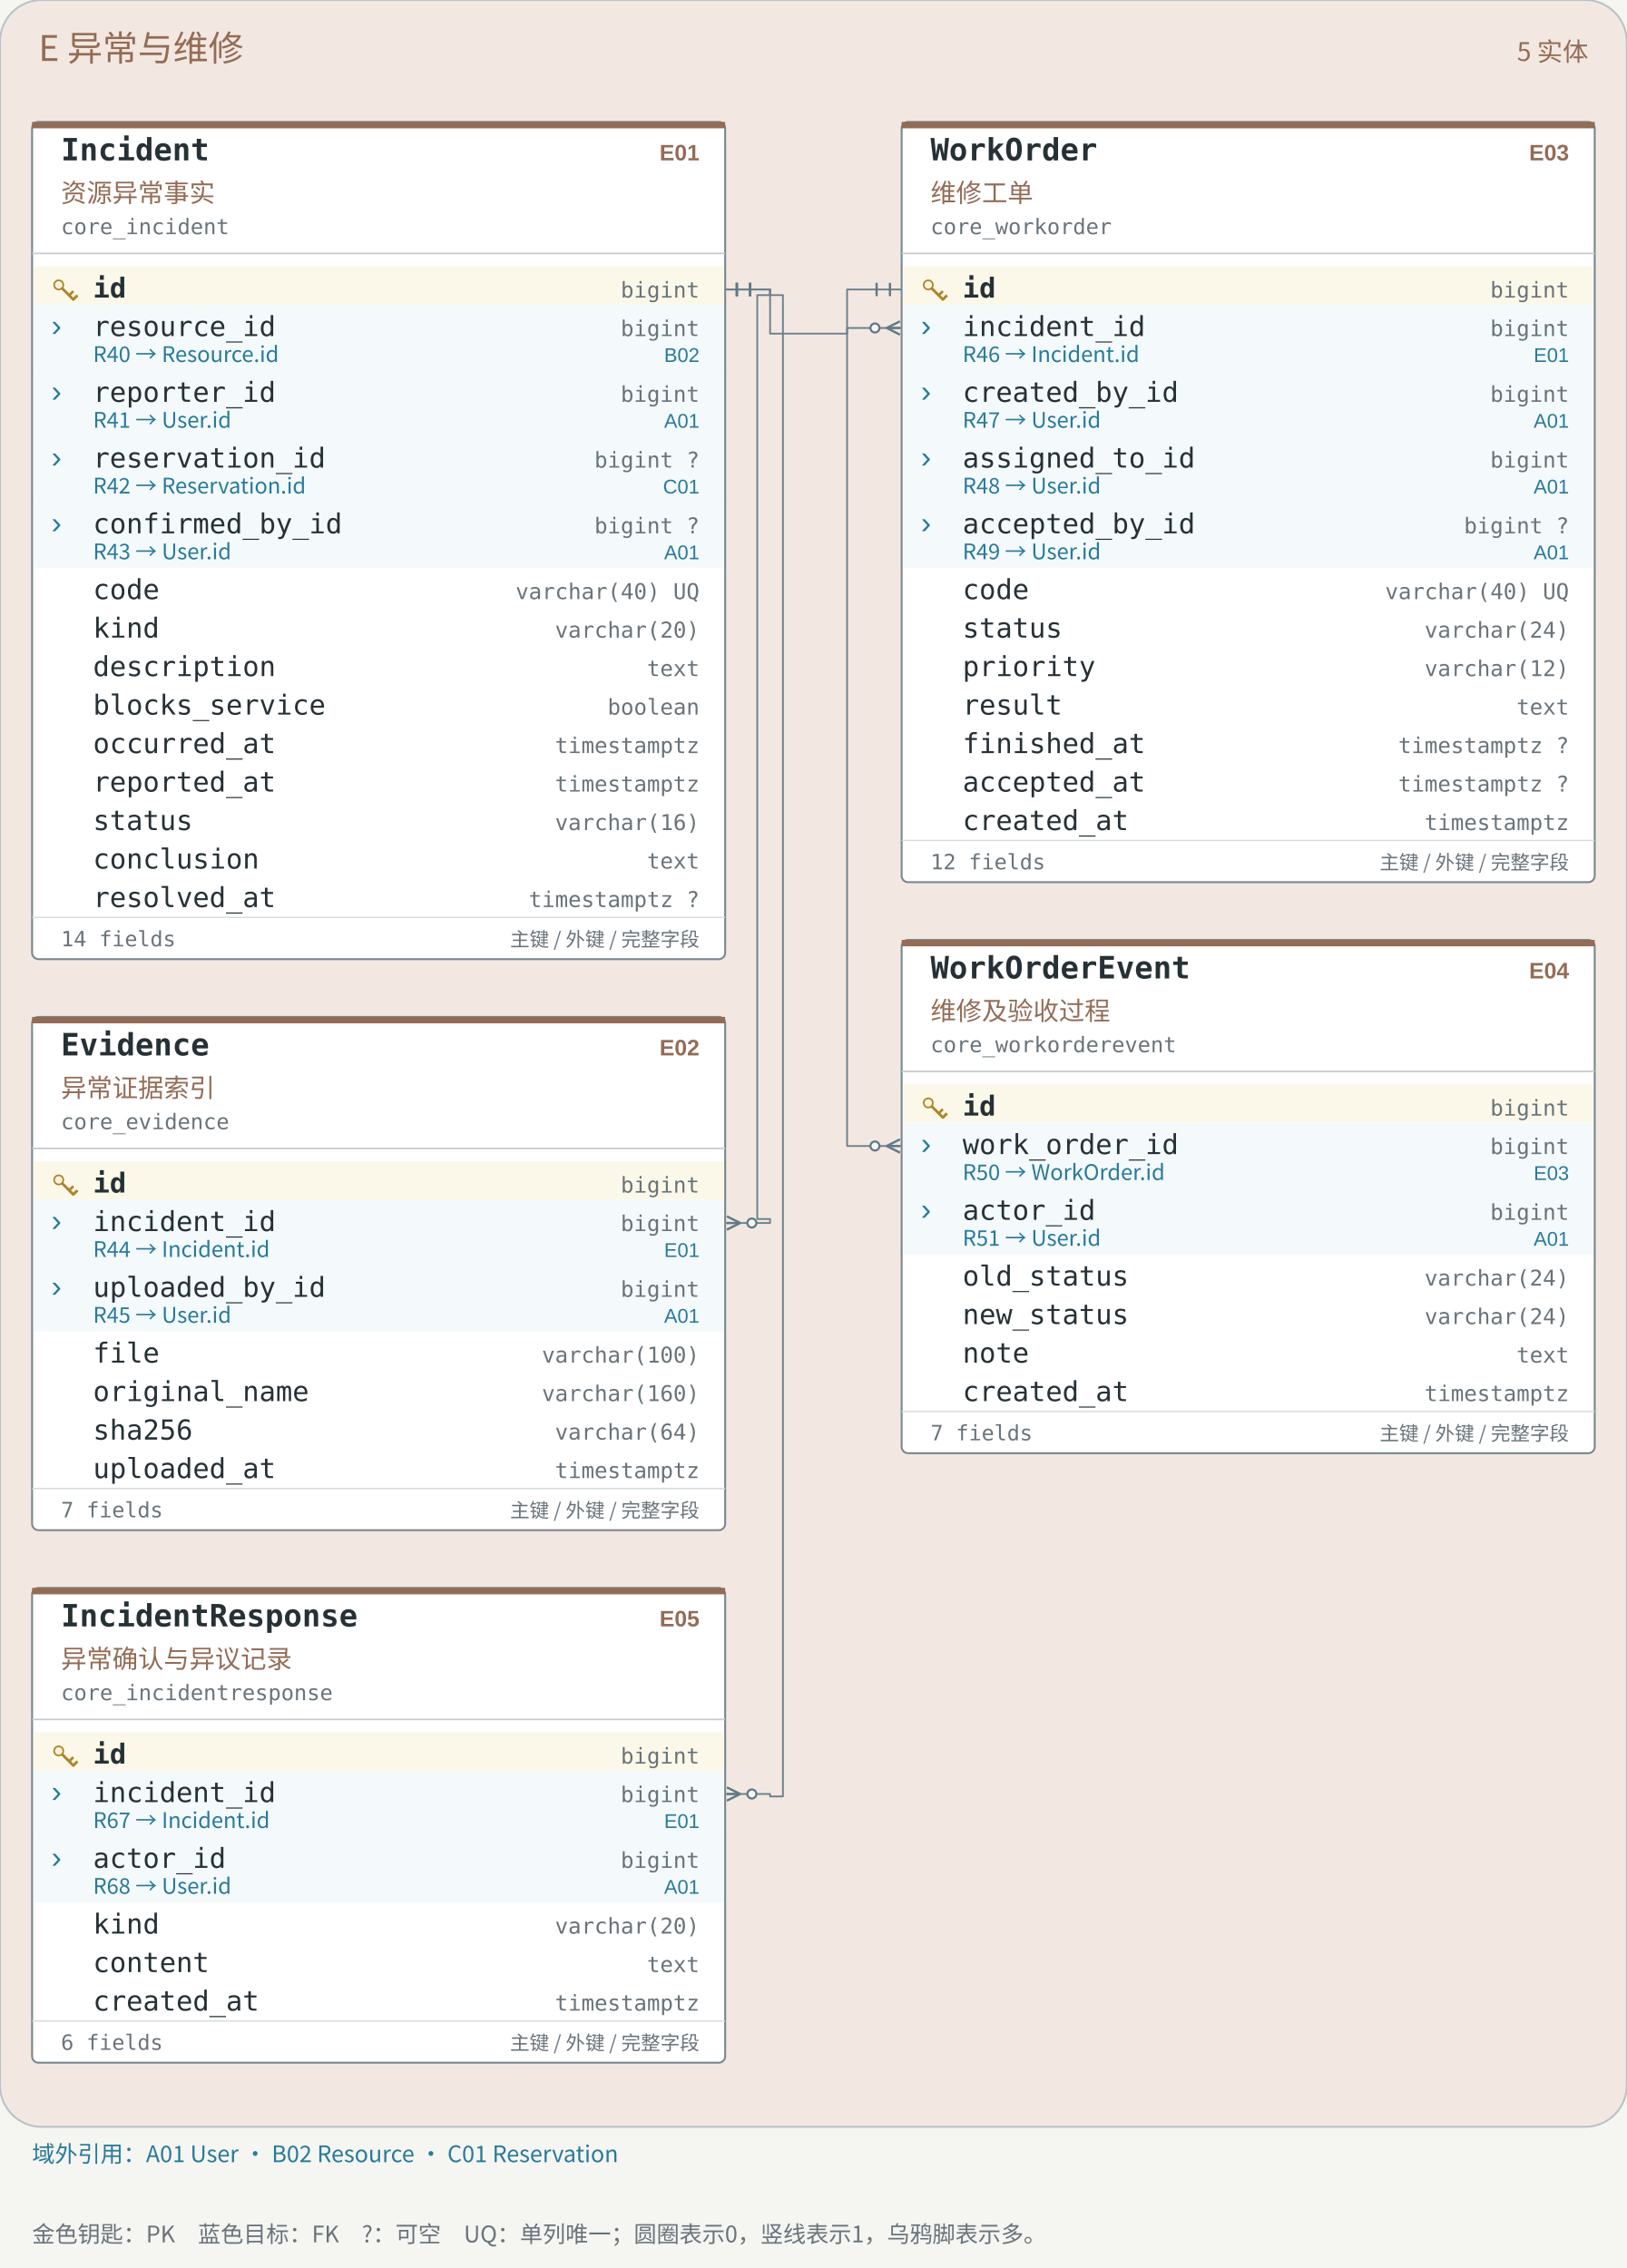
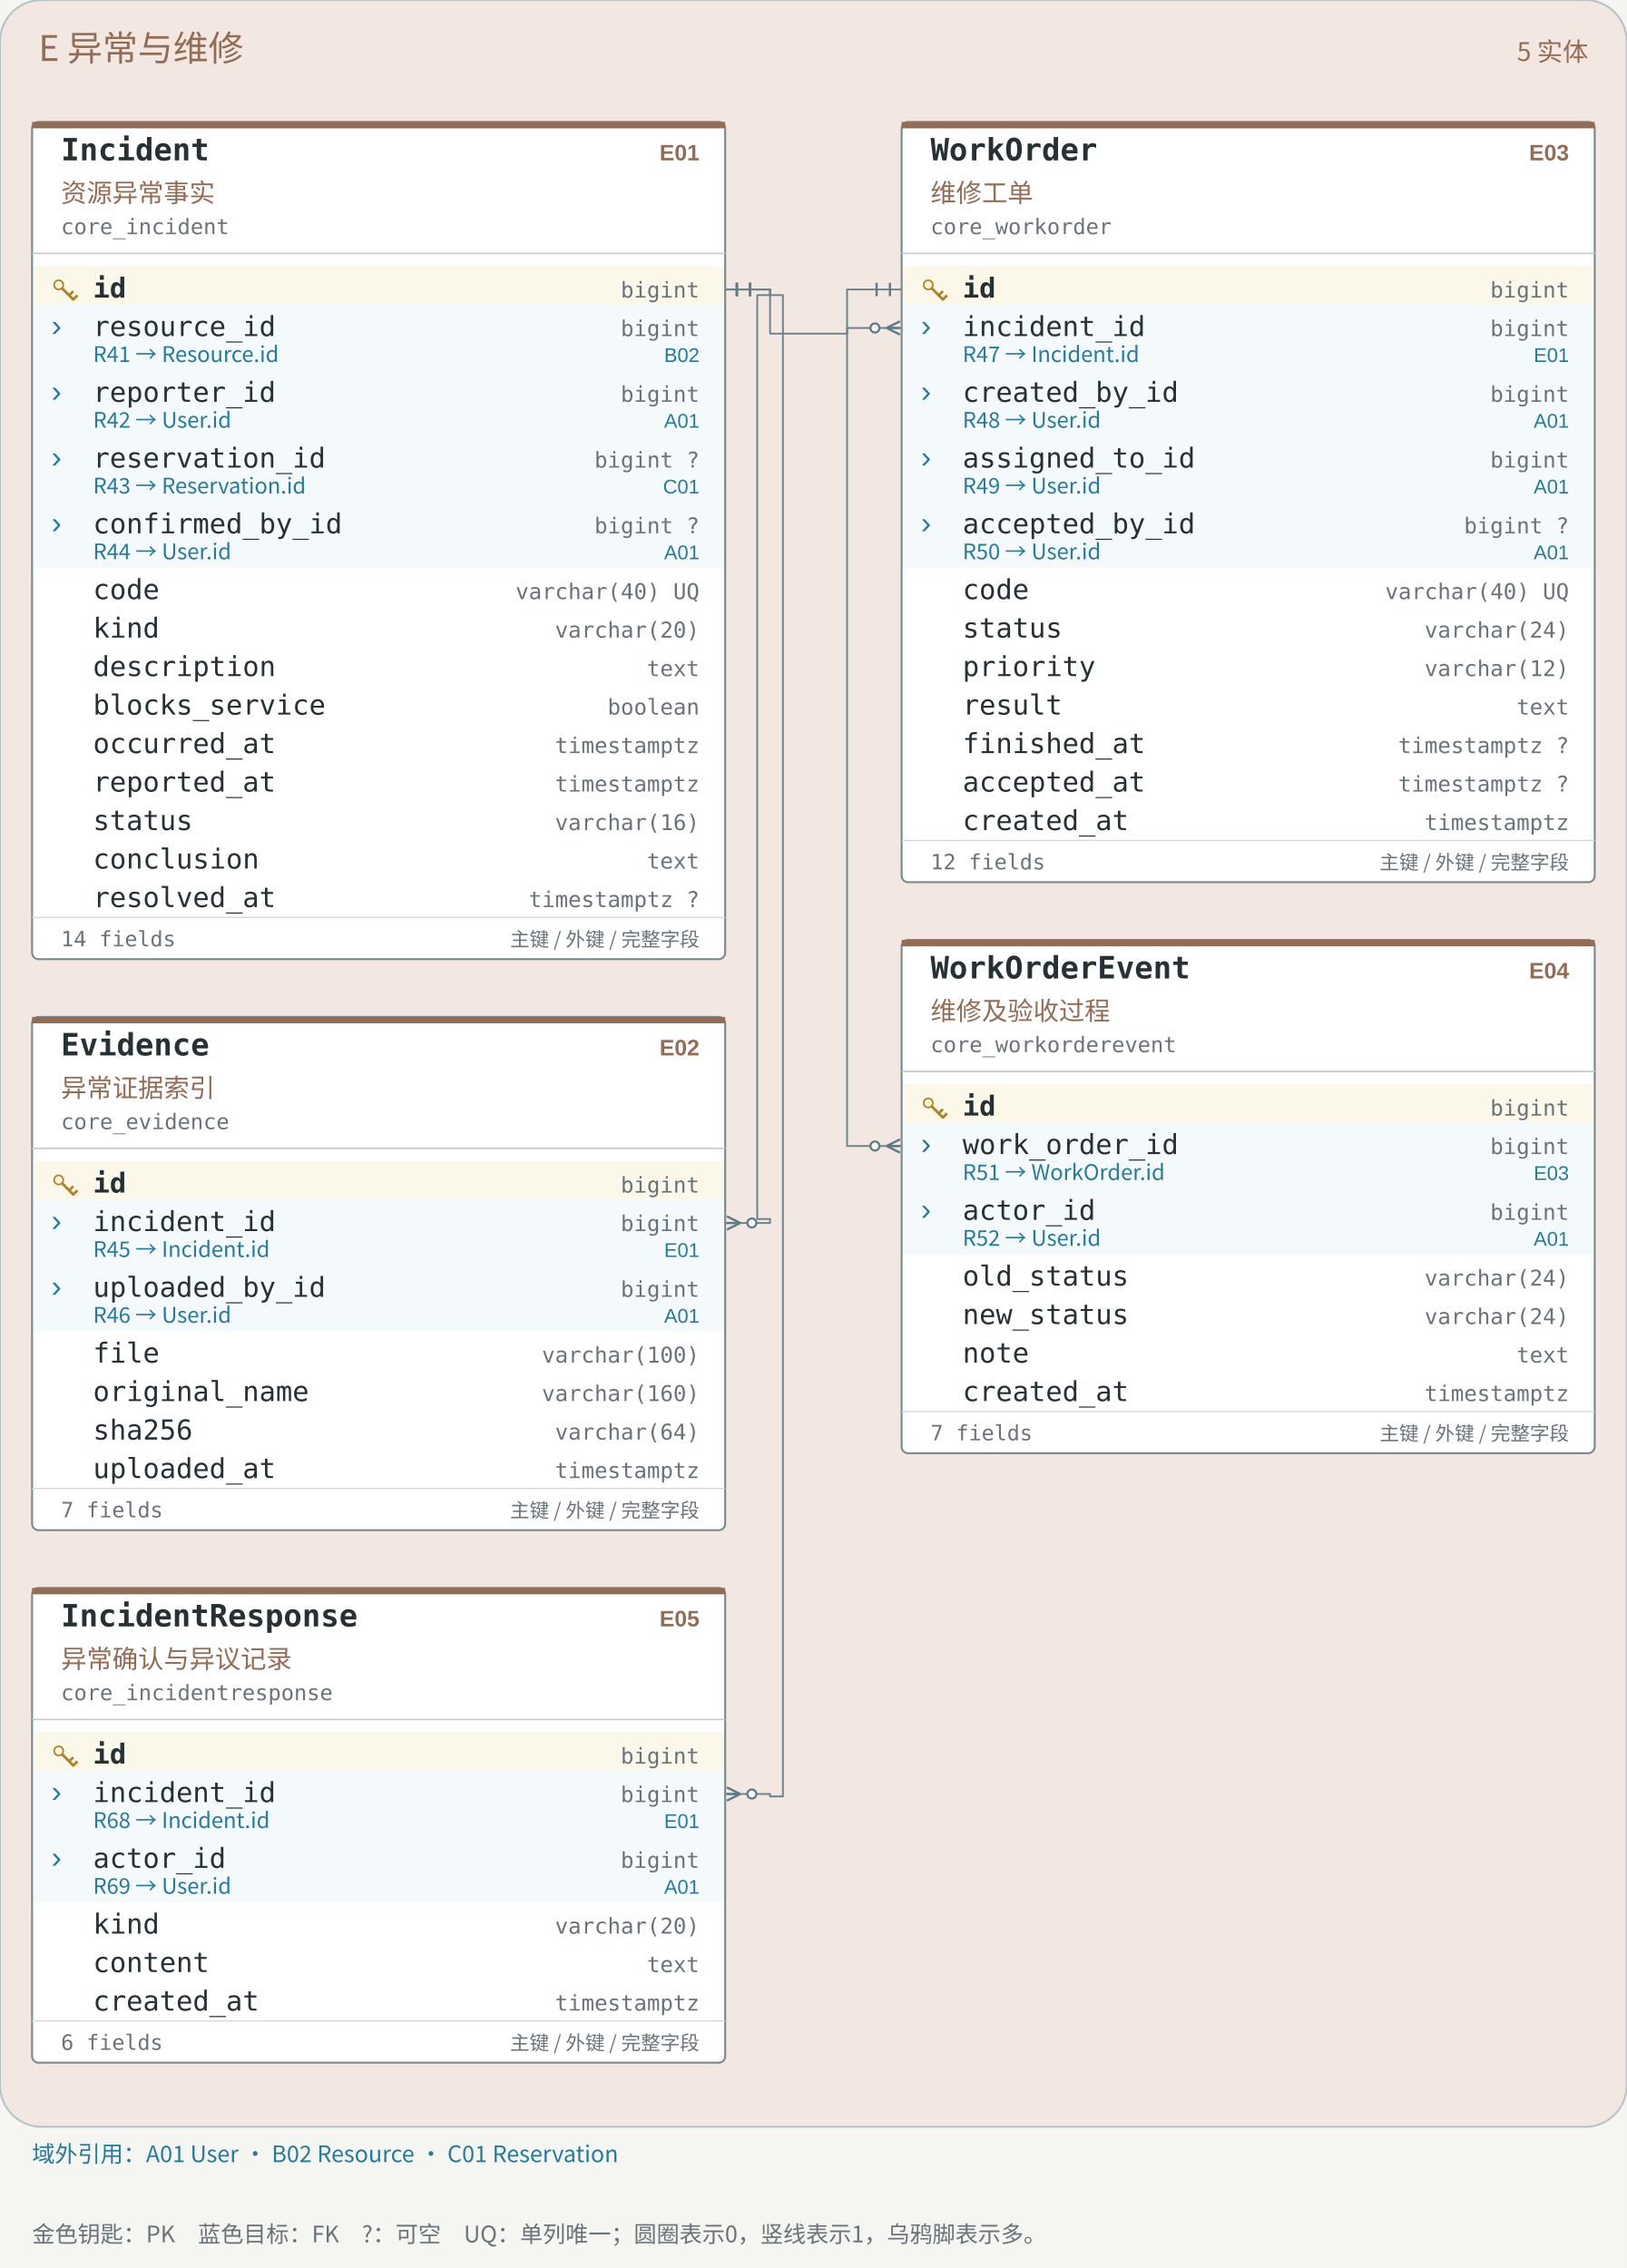
<svg xmlns="http://www.w3.org/2000/svg" width="507" height="707.0" viewBox="0 0 507 707.0" role="img">
  <rect x="0" y="0" width="507" height="707.0" rx="0" fill="#f5f5f2" stroke="none" stroke-width="0.7" />
  <g id="domain-E" class="domain">
    <rect x="0" y="0" width="507" height="663.0" rx="13" fill="#f3e8e1" stroke="#b8c3c6" stroke-width="0.6" />
    <text x="12" y="19" font-size="11" fill="#936c56" font-family="Microsoft YaHei,Noto Sans CJK SC,sans-serif" text-anchor="start">E  异常与维修</text>
    <text x="495" y="19" font-size="8" fill="#936c56" font-family="Microsoft YaHei,Noto Sans CJK SC,sans-serif" text-anchor="end">5 实体</text>
  </g>
  <g id="shared-references" class="shared-layer" style="display:none" />
  <g id="business-references" class="business-layer">
-     <g id="edge-R50" class="relation business-reference" data-relationship="R50">
+     <g id="edge-R51" class="relation business-reference" data-relationship="R51">
      <polyline points="281.0,357.24 264,357.24 264,90.24 281.0,90.24" fill="none" stroke="#6b818c" stroke-width="0.55" stroke-linejoin="round" />
      <polyline points="280.48,359.32 276.32,357.24" fill="none" stroke="#607987" stroke-width="0.7" stroke-linejoin="round" />
      <polyline points="280.48,357.24 276.32,357.24" fill="none" stroke="#607987" stroke-width="0.7" stroke-linejoin="round" />
      <polyline points="280.48,355.16 276.32,357.24" fill="none" stroke="#607987" stroke-width="0.7" stroke-linejoin="round" />
      <circle cx="272.68" cy="357.24" r="1.404" fill="#f5f5f2" stroke="#607987" stroke-width="0.65" />
      <polyline points="277.36,92.32 277.36,88.16" fill="none" stroke="#607987" stroke-width="0.7" stroke-linejoin="round" />
      <polyline points="273.2,92.32 273.2,88.16" fill="none" stroke="#607987" stroke-width="0.7" stroke-linejoin="round" />
    </g>
-     <g id="edge-R46" class="relation business-reference" data-relationship="R46">
+     <g id="edge-R47" class="relation business-reference" data-relationship="R47">
      <polyline points="281.0,102.24 264,102.24 264,104 240,104 240,90.24 226.0,90.24" fill="none" stroke="#6b818c" stroke-width="0.55" stroke-linejoin="round" />
      <polyline points="280.48,104.32 276.32,102.24" fill="none" stroke="#607987" stroke-width="0.7" stroke-linejoin="round" />
      <polyline points="280.48,102.24 276.32,102.24" fill="none" stroke="#607987" stroke-width="0.7" stroke-linejoin="round" />
      <polyline points="280.48,100.16 276.32,102.24" fill="none" stroke="#607987" stroke-width="0.7" stroke-linejoin="round" />
      <circle cx="272.68" cy="102.24" r="1.404" fill="#f5f5f2" stroke="#607987" stroke-width="0.65" />
      <polyline points="229.64,88.16 229.64,92.32" fill="none" stroke="#607987" stroke-width="0.7" stroke-linejoin="round" />
      <polyline points="233.8,88.16 233.8,92.32" fill="none" stroke="#607987" stroke-width="0.7" stroke-linejoin="round" />
    </g>
-     <g id="edge-R44" class="relation business-reference" data-relationship="R44">
+     <g id="edge-R45" class="relation business-reference" data-relationship="R45">
      <polyline points="226.0,381.24 240,381.24 240,380 236,380 236,92 240,92 240,90.24 226.0,90.24" fill="none" stroke="#6b818c" stroke-width="0.55" stroke-linejoin="round" />
      <polyline points="226.52,379.16 230.68,381.24" fill="none" stroke="#607987" stroke-width="0.7" stroke-linejoin="round" />
      <polyline points="226.52,381.24 230.68,381.24" fill="none" stroke="#607987" stroke-width="0.7" stroke-linejoin="round" />
      <polyline points="226.52,383.32 230.68,381.24" fill="none" stroke="#607987" stroke-width="0.7" stroke-linejoin="round" />
      <circle cx="234.32" cy="381.24" r="1.404" fill="#f5f5f2" stroke="#607987" stroke-width="0.65" />
      <polyline points="229.64,88.16 229.64,92.32" fill="none" stroke="#607987" stroke-width="0.7" stroke-linejoin="round" />
      <polyline points="233.8,88.16 233.8,92.32" fill="none" stroke="#607987" stroke-width="0.7" stroke-linejoin="round" />
    </g>
-     <g id="edge-R67" class="relation business-reference" data-relationship="R67">
+     <g id="edge-R68" class="relation business-reference" data-relationship="R68">
      <polyline points="226.0,559.24 240,559.24 240,560 244,560 244,92 240,92 240,90.24 226.0,90.24" fill="none" stroke="#6b818c" stroke-width="0.55" stroke-linejoin="round" />
      <polyline points="226.52,557.16 230.68,559.24" fill="none" stroke="#607987" stroke-width="0.7" stroke-linejoin="round" />
      <polyline points="226.52,559.24 230.68,559.24" fill="none" stroke="#607987" stroke-width="0.7" stroke-linejoin="round" />
      <polyline points="226.52,561.32 230.68,559.24" fill="none" stroke="#607987" stroke-width="0.7" stroke-linejoin="round" />
      <circle cx="234.32" cy="559.24" r="1.404" fill="#f5f5f2" stroke="#607987" stroke-width="0.65" />
      <polyline points="229.64,88.16 229.64,92.32" fill="none" stroke="#607987" stroke-width="0.7" stroke-linejoin="round" />
      <polyline points="233.8,88.16 233.8,92.32" fill="none" stroke="#607987" stroke-width="0.7" stroke-linejoin="round" />
    </g>
  </g>
  <g id="entity-core_incident" class="entity" data-model="Incident" data-table="core_incident" data-domain="E" data-code="E01">
    <rect x="10.0" y="38" width="216.0" height="261.0" rx="2" fill="#ffffff" stroke="#78888e" stroke-width="0.6" />
    <rect x="10.0" y="38" width="216.0" height="2" rx="0" fill="#936c56" stroke="none" stroke-width="0.7" />
    <text x="19.0" y="50" font-size="9.6" fill="#263136" font-family="Consolas,monospace" text-anchor="start" font-weight="700">Incident</text>
    <text x="218.0" y="50" font-size="7.0" fill="#936c56" font-family="Arial,Microsoft YaHei,sans-serif" text-anchor="end" font-weight="700">E01</text>
    <text x="19.0" y="63" font-size="8" fill="#936c56" font-family="Microsoft YaHei,Noto Sans CJK SC,sans-serif" text-anchor="start">资源异常事实</text>
    <text x="19.0" y="73" font-size="6.7" fill="#69737a" font-family="Consolas,monospace" text-anchor="start">core_incident</text>
    <polyline points="10.0,79 226.0,79" fill="none" stroke="#c4cccf" stroke-width="0.5" stroke-linejoin="round" />
    <g id="field-core_incident-id" class="field" data-column="id" data-pk="true" data-fk="false">
      <rect x="10.5" y="83" width="215.0" height="12" rx="0" fill="#fcf8e9" stroke="none" stroke-width="0.7" />
      <circle cx="18.3" cy="88.81" r="1.43" fill="#fcf4d9" stroke="#ad842b" stroke-width="0.52" />
      <polyline points="19.275,89.785 22.85,93.36 24.15,92.06" fill="none" stroke="#ad842b" stroke-width="0.845" stroke-linejoin="round" />
      <polyline points="21.55,92.06 22.85,90.76" fill="none" stroke="#ad842b" stroke-width="0.78" stroke-linejoin="round" />
      <text x="29.0" y="92.76" font-size="8.6" fill="#263136" font-family="Consolas,monospace" text-anchor="start" font-weight="700">id</text>
      <text x="218.0" y="92.76" font-size="6.8" fill="#69737a" font-family="Consolas,monospace" text-anchor="end">bigint</text>
    </g>
    <g id="field-core_incident-resource_id" class="field" data-column="resource_id" data-pk="false" data-fk="true">
      <rect x="10.5" y="95" width="215.0" height="20.5" rx="0" fill="#f4f9fb" stroke="none" stroke-width="0.7" />
      <text x="16.0" y="104.76" font-size="9.6" fill="#287a9a" font-family="Arial,Microsoft YaHei,sans-serif" text-anchor="start">›</text>
      <text x="29.0" y="104.76" font-size="8.6" fill="#263136" font-family="Consolas,monospace" text-anchor="start">resource_id</text>
      <text x="218.0" y="104.76" font-size="6.8" fill="#69737a" font-family="Consolas,monospace" text-anchor="end">bigint</text>
-       <text x="29.0" y="112.835" font-size="6.7" fill="#287a9a" font-family="Microsoft YaHei,Noto Sans CJK SC,sans-serif" text-anchor="start">R40 → Resource.id</text>
+       <text x="29.0" y="112.835" font-size="6.7" fill="#287a9a" font-family="Microsoft YaHei,Noto Sans CJK SC,sans-serif" text-anchor="start">R41 → Resource.id</text>
      <text x="218.0" y="112.835" font-size="6.2" fill="#287a9a" font-family="Arial,Microsoft YaHei,sans-serif" text-anchor="end">B02</text>
    </g>
    <g id="field-core_incident-reporter_id" class="field" data-column="reporter_id" data-pk="false" data-fk="true">
      <rect x="10.5" y="115.5" width="215.0" height="20.5" rx="0" fill="#f4f9fb" stroke="none" stroke-width="0.7" />
      <text x="16.0" y="125.26" font-size="9.6" fill="#287a9a" font-family="Arial,Microsoft YaHei,sans-serif" text-anchor="start">›</text>
      <text x="29.0" y="125.26" font-size="8.6" fill="#263136" font-family="Consolas,monospace" text-anchor="start">reporter_id</text>
      <text x="218.0" y="125.26" font-size="6.8" fill="#69737a" font-family="Consolas,monospace" text-anchor="end">bigint</text>
-       <text x="29.0" y="133.335" font-size="6.7" fill="#287a9a" font-family="Microsoft YaHei,Noto Sans CJK SC,sans-serif" text-anchor="start">R41 → User.id</text>
+       <text x="29.0" y="133.335" font-size="6.7" fill="#287a9a" font-family="Microsoft YaHei,Noto Sans CJK SC,sans-serif" text-anchor="start">R42 → User.id</text>
      <text x="218.0" y="133.335" font-size="6.2" fill="#287a9a" font-family="Arial,Microsoft YaHei,sans-serif" text-anchor="end">A01</text>
    </g>
    <g id="field-core_incident-reservation_id" class="field" data-column="reservation_id" data-pk="false" data-fk="true">
      <rect x="10.5" y="136.0" width="215.0" height="20.5" rx="0" fill="#f4f9fb" stroke="none" stroke-width="0.7" />
      <text x="16.0" y="145.76" font-size="9.6" fill="#287a9a" font-family="Arial,Microsoft YaHei,sans-serif" text-anchor="start">›</text>
      <text x="29.0" y="145.76" font-size="8.6" fill="#263136" font-family="Consolas,monospace" text-anchor="start">reservation_id</text>
      <text x="218.0" y="145.76" font-size="6.8" fill="#69737a" font-family="Consolas,monospace" text-anchor="end">bigint ?</text>
-       <text x="29.0" y="153.835" font-size="6.7" fill="#287a9a" font-family="Microsoft YaHei,Noto Sans CJK SC,sans-serif" text-anchor="start">R42 → Reservation.id</text>
+       <text x="29.0" y="153.835" font-size="6.7" fill="#287a9a" font-family="Microsoft YaHei,Noto Sans CJK SC,sans-serif" text-anchor="start">R43 → Reservation.id</text>
      <text x="218.0" y="153.835" font-size="6.2" fill="#287a9a" font-family="Arial,Microsoft YaHei,sans-serif" text-anchor="end">C01</text>
    </g>
    <g id="field-core_incident-confirmed_by_id" class="field" data-column="confirmed_by_id" data-pk="false" data-fk="true">
      <rect x="10.5" y="156.5" width="215.0" height="20.5" rx="0" fill="#f4f9fb" stroke="none" stroke-width="0.7" />
      <text x="16.0" y="166.26" font-size="9.6" fill="#287a9a" font-family="Arial,Microsoft YaHei,sans-serif" text-anchor="start">›</text>
      <text x="29.0" y="166.26" font-size="8.6" fill="#263136" font-family="Consolas,monospace" text-anchor="start">confirmed_by_id</text>
      <text x="218.0" y="166.26" font-size="6.8" fill="#69737a" font-family="Consolas,monospace" text-anchor="end">bigint ?</text>
-       <text x="29.0" y="174.335" font-size="6.7" fill="#287a9a" font-family="Microsoft YaHei,Noto Sans CJK SC,sans-serif" text-anchor="start">R43 → User.id</text>
+       <text x="29.0" y="174.335" font-size="6.7" fill="#287a9a" font-family="Microsoft YaHei,Noto Sans CJK SC,sans-serif" text-anchor="start">R44 → User.id</text>
      <text x="218.0" y="174.335" font-size="6.2" fill="#287a9a" font-family="Arial,Microsoft YaHei,sans-serif" text-anchor="end">A01</text>
    </g>
    <g id="field-core_incident-code" class="field" data-column="code" data-pk="false" data-fk="false">
      <text x="29.0" y="186.76" font-size="8.6" fill="#263136" font-family="Consolas,monospace" text-anchor="start">code</text>
      <text x="218.0" y="186.76" font-size="6.8" fill="#69737a" font-family="Consolas,monospace" text-anchor="end">varchar(40) UQ</text>
    </g>
    <g id="field-core_incident-kind" class="field" data-column="kind" data-pk="false" data-fk="false">
      <text x="29.0" y="198.76" font-size="8.6" fill="#263136" font-family="Consolas,monospace" text-anchor="start">kind</text>
      <text x="218.0" y="198.76" font-size="6.8" fill="#69737a" font-family="Consolas,monospace" text-anchor="end">varchar(20)</text>
    </g>
    <g id="field-core_incident-description" class="field" data-column="description" data-pk="false" data-fk="false">
      <text x="29.0" y="210.76" font-size="8.6" fill="#263136" font-family="Consolas,monospace" text-anchor="start">description</text>
      <text x="218.0" y="210.76" font-size="6.8" fill="#69737a" font-family="Consolas,monospace" text-anchor="end">text</text>
    </g>
    <g id="field-core_incident-blocks_service" class="field" data-column="blocks_service" data-pk="false" data-fk="false">
      <text x="29.0" y="222.76" font-size="8.6" fill="#263136" font-family="Consolas,monospace" text-anchor="start">blocks_service</text>
      <text x="218.0" y="222.76" font-size="6.8" fill="#69737a" font-family="Consolas,monospace" text-anchor="end">boolean</text>
    </g>
    <g id="field-core_incident-occurred_at" class="field" data-column="occurred_at" data-pk="false" data-fk="false">
      <text x="29.0" y="234.76" font-size="8.6" fill="#263136" font-family="Consolas,monospace" text-anchor="start">occurred_at</text>
      <text x="218.0" y="234.76" font-size="6.8" fill="#69737a" font-family="Consolas,monospace" text-anchor="end">timestamptz</text>
    </g>
    <g id="field-core_incident-reported_at" class="field" data-column="reported_at" data-pk="false" data-fk="false">
      <text x="29.0" y="246.76" font-size="8.6" fill="#263136" font-family="Consolas,monospace" text-anchor="start">reported_at</text>
      <text x="218.0" y="246.76" font-size="6.8" fill="#69737a" font-family="Consolas,monospace" text-anchor="end">timestamptz</text>
    </g>
    <g id="field-core_incident-status" class="field" data-column="status" data-pk="false" data-fk="false">
      <text x="29.0" y="258.76" font-size="8.6" fill="#263136" font-family="Consolas,monospace" text-anchor="start">status</text>
      <text x="218.0" y="258.76" font-size="6.8" fill="#69737a" font-family="Consolas,monospace" text-anchor="end">varchar(16)</text>
    </g>
    <g id="field-core_incident-conclusion" class="field" data-column="conclusion" data-pk="false" data-fk="false">
      <text x="29.0" y="270.76" font-size="8.6" fill="#263136" font-family="Consolas,monospace" text-anchor="start">conclusion</text>
      <text x="218.0" y="270.76" font-size="6.8" fill="#69737a" font-family="Consolas,monospace" text-anchor="end">text</text>
    </g>
    <g id="field-core_incident-resolved_at" class="field" data-column="resolved_at" data-pk="false" data-fk="false">
      <text x="29.0" y="282.76" font-size="8.6" fill="#263136" font-family="Consolas,monospace" text-anchor="start">resolved_at</text>
      <text x="218.0" y="282.76" font-size="6.8" fill="#69737a" font-family="Consolas,monospace" text-anchor="end">timestamptz ?</text>
    </g>
    <polyline points="10.0,286.0 226.0,286.0" fill="none" stroke="#d4dadb" stroke-width="0.4" stroke-linejoin="round" />
    <text x="19.0" y="295.0" font-size="6.6" fill="#69737a" font-family="Consolas,monospace" text-anchor="start">14 fields</text>
    <text x="218.0" y="295.0" font-size="6.1" fill="#69737a" font-family="Microsoft YaHei,Noto Sans CJK SC,sans-serif" text-anchor="end">主键 / 外键 / 完整字段</text>
  </g>
  <g id="entity-core_evidence" class="entity" data-model="Evidence" data-table="core_evidence" data-domain="E" data-code="E02">
    <rect x="10.0" y="317.0" width="216.0" height="160.0" rx="2" fill="#ffffff" stroke="#78888e" stroke-width="0.6" />
    <rect x="10.0" y="317.0" width="216.0" height="2" rx="0" fill="#936c56" stroke="none" stroke-width="0.7" />
    <text x="19.0" y="329.0" font-size="9.6" fill="#263136" font-family="Consolas,monospace" text-anchor="start" font-weight="700">Evidence</text>
    <text x="218.0" y="329.0" font-size="7.0" fill="#936c56" font-family="Arial,Microsoft YaHei,sans-serif" text-anchor="end" font-weight="700">E02</text>
    <text x="19.0" y="342.0" font-size="8" fill="#936c56" font-family="Microsoft YaHei,Noto Sans CJK SC,sans-serif" text-anchor="start">异常证据索引</text>
    <text x="19.0" y="352.0" font-size="6.7" fill="#69737a" font-family="Consolas,monospace" text-anchor="start">core_evidence</text>
    <polyline points="10.0,358.0 226.0,358.0" fill="none" stroke="#c4cccf" stroke-width="0.5" stroke-linejoin="round" />
    <g id="field-core_evidence-id" class="field" data-column="id" data-pk="true" data-fk="false">
      <rect x="10.5" y="362.0" width="215.0" height="12" rx="0" fill="#fcf8e9" stroke="none" stroke-width="0.7" />
      <circle cx="18.3" cy="367.81" r="1.43" fill="#fcf4d9" stroke="#ad842b" stroke-width="0.52" />
      <polyline points="19.275,368.785 22.85,372.36 24.15,371.06" fill="none" stroke="#ad842b" stroke-width="0.845" stroke-linejoin="round" />
      <polyline points="21.55,371.06 22.85,369.76" fill="none" stroke="#ad842b" stroke-width="0.78" stroke-linejoin="round" />
      <text x="29.0" y="371.76" font-size="8.6" fill="#263136" font-family="Consolas,monospace" text-anchor="start" font-weight="700">id</text>
      <text x="218.0" y="371.76" font-size="6.8" fill="#69737a" font-family="Consolas,monospace" text-anchor="end">bigint</text>
    </g>
    <g id="field-core_evidence-incident_id" class="field" data-column="incident_id" data-pk="false" data-fk="true">
      <rect x="10.5" y="374.0" width="215.0" height="20.5" rx="0" fill="#f4f9fb" stroke="none" stroke-width="0.7" />
      <text x="16.0" y="383.76" font-size="9.6" fill="#287a9a" font-family="Arial,Microsoft YaHei,sans-serif" text-anchor="start">›</text>
      <text x="29.0" y="383.76" font-size="8.6" fill="#263136" font-family="Consolas,monospace" text-anchor="start">incident_id</text>
      <text x="218.0" y="383.76" font-size="6.8" fill="#69737a" font-family="Consolas,monospace" text-anchor="end">bigint</text>
-       <text x="29.0" y="391.835" font-size="6.7" fill="#287a9a" font-family="Microsoft YaHei,Noto Sans CJK SC,sans-serif" text-anchor="start">R44 → Incident.id</text>
+       <text x="29.0" y="391.835" font-size="6.7" fill="#287a9a" font-family="Microsoft YaHei,Noto Sans CJK SC,sans-serif" text-anchor="start">R45 → Incident.id</text>
      <text x="218.0" y="391.835" font-size="6.2" fill="#287a9a" font-family="Arial,Microsoft YaHei,sans-serif" text-anchor="end">E01</text>
    </g>
    <g id="field-core_evidence-uploaded_by_id" class="field" data-column="uploaded_by_id" data-pk="false" data-fk="true">
      <rect x="10.5" y="394.5" width="215.0" height="20.5" rx="0" fill="#f4f9fb" stroke="none" stroke-width="0.7" />
      <text x="16.0" y="404.26" font-size="9.6" fill="#287a9a" font-family="Arial,Microsoft YaHei,sans-serif" text-anchor="start">›</text>
      <text x="29.0" y="404.26" font-size="8.6" fill="#263136" font-family="Consolas,monospace" text-anchor="start">uploaded_by_id</text>
      <text x="218.0" y="404.26" font-size="6.8" fill="#69737a" font-family="Consolas,monospace" text-anchor="end">bigint</text>
-       <text x="29.0" y="412.335" font-size="6.7" fill="#287a9a" font-family="Microsoft YaHei,Noto Sans CJK SC,sans-serif" text-anchor="start">R45 → User.id</text>
+       <text x="29.0" y="412.335" font-size="6.7" fill="#287a9a" font-family="Microsoft YaHei,Noto Sans CJK SC,sans-serif" text-anchor="start">R46 → User.id</text>
      <text x="218.0" y="412.335" font-size="6.2" fill="#287a9a" font-family="Arial,Microsoft YaHei,sans-serif" text-anchor="end">A01</text>
    </g>
    <g id="field-core_evidence-file" class="field" data-column="file" data-pk="false" data-fk="false">
      <text x="29.0" y="424.76" font-size="8.6" fill="#263136" font-family="Consolas,monospace" text-anchor="start">file</text>
      <text x="218.0" y="424.76" font-size="6.8" fill="#69737a" font-family="Consolas,monospace" text-anchor="end">varchar(100)</text>
    </g>
    <g id="field-core_evidence-original_name" class="field" data-column="original_name" data-pk="false" data-fk="false">
      <text x="29.0" y="436.76" font-size="8.6" fill="#263136" font-family="Consolas,monospace" text-anchor="start">original_name</text>
      <text x="218.0" y="436.76" font-size="6.8" fill="#69737a" font-family="Consolas,monospace" text-anchor="end">varchar(160)</text>
    </g>
    <g id="field-core_evidence-sha256" class="field" data-column="sha256" data-pk="false" data-fk="false">
      <text x="29.0" y="448.76" font-size="8.6" fill="#263136" font-family="Consolas,monospace" text-anchor="start">sha256</text>
      <text x="218.0" y="448.76" font-size="6.8" fill="#69737a" font-family="Consolas,monospace" text-anchor="end">varchar(64)</text>
    </g>
    <g id="field-core_evidence-uploaded_at" class="field" data-column="uploaded_at" data-pk="false" data-fk="false">
      <text x="29.0" y="460.76" font-size="8.6" fill="#263136" font-family="Consolas,monospace" text-anchor="start">uploaded_at</text>
      <text x="218.0" y="460.76" font-size="6.8" fill="#69737a" font-family="Consolas,monospace" text-anchor="end">timestamptz</text>
    </g>
    <polyline points="10.0,464.0 226.0,464.0" fill="none" stroke="#d4dadb" stroke-width="0.4" stroke-linejoin="round" />
    <text x="19.0" y="473.0" font-size="6.6" fill="#69737a" font-family="Consolas,monospace" text-anchor="start">7 fields</text>
    <text x="218.0" y="473.0" font-size="6.1" fill="#69737a" font-family="Microsoft YaHei,Noto Sans CJK SC,sans-serif" text-anchor="end">主键 / 外键 / 完整字段</text>
  </g>
  <g id="entity-core_incidentresponse" class="entity" data-model="IncidentResponse" data-table="core_incidentresponse" data-domain="E" data-code="E05">
    <rect x="10.0" y="495.0" width="216.0" height="148.0" rx="2" fill="#ffffff" stroke="#78888e" stroke-width="0.6" />
    <rect x="10.0" y="495.0" width="216.0" height="2" rx="0" fill="#936c56" stroke="none" stroke-width="0.7" />
    <text x="19.0" y="507.0" font-size="9.6" fill="#263136" font-family="Consolas,monospace" text-anchor="start" font-weight="700">IncidentResponse</text>
    <text x="218.0" y="507.0" font-size="7.0" fill="#936c56" font-family="Arial,Microsoft YaHei,sans-serif" text-anchor="end" font-weight="700">E05</text>
    <text x="19.0" y="520.0" font-size="8" fill="#936c56" font-family="Microsoft YaHei,Noto Sans CJK SC,sans-serif" text-anchor="start">异常确认与异议记录</text>
    <text x="19.0" y="530.0" font-size="6.7" fill="#69737a" font-family="Consolas,monospace" text-anchor="start">core_incidentresponse</text>
    <polyline points="10.0,536.0 226.0,536.0" fill="none" stroke="#c4cccf" stroke-width="0.5" stroke-linejoin="round" />
    <g id="field-core_incidentresponse-id" class="field" data-column="id" data-pk="true" data-fk="false">
      <rect x="10.5" y="540.0" width="215.0" height="12" rx="0" fill="#fcf8e9" stroke="none" stroke-width="0.7" />
      <circle cx="18.3" cy="545.81" r="1.43" fill="#fcf4d9" stroke="#ad842b" stroke-width="0.52" />
      <polyline points="19.275,546.785 22.85,550.36 24.15,549.06" fill="none" stroke="#ad842b" stroke-width="0.845" stroke-linejoin="round" />
      <polyline points="21.55,549.06 22.85,547.76" fill="none" stroke="#ad842b" stroke-width="0.78" stroke-linejoin="round" />
      <text x="29.0" y="549.76" font-size="8.6" fill="#263136" font-family="Consolas,monospace" text-anchor="start" font-weight="700">id</text>
      <text x="218.0" y="549.76" font-size="6.8" fill="#69737a" font-family="Consolas,monospace" text-anchor="end">bigint</text>
    </g>
    <g id="field-core_incidentresponse-incident_id" class="field" data-column="incident_id" data-pk="false" data-fk="true">
      <rect x="10.5" y="552.0" width="215.0" height="20.5" rx="0" fill="#f4f9fb" stroke="none" stroke-width="0.7" />
      <text x="16.0" y="561.76" font-size="9.6" fill="#287a9a" font-family="Arial,Microsoft YaHei,sans-serif" text-anchor="start">›</text>
      <text x="29.0" y="561.76" font-size="8.6" fill="#263136" font-family="Consolas,monospace" text-anchor="start">incident_id</text>
      <text x="218.0" y="561.76" font-size="6.8" fill="#69737a" font-family="Consolas,monospace" text-anchor="end">bigint</text>
-       <text x="29.0" y="569.835" font-size="6.7" fill="#287a9a" font-family="Microsoft YaHei,Noto Sans CJK SC,sans-serif" text-anchor="start">R67 → Incident.id</text>
+       <text x="29.0" y="569.835" font-size="6.7" fill="#287a9a" font-family="Microsoft YaHei,Noto Sans CJK SC,sans-serif" text-anchor="start">R68 → Incident.id</text>
      <text x="218.0" y="569.835" font-size="6.2" fill="#287a9a" font-family="Arial,Microsoft YaHei,sans-serif" text-anchor="end">E01</text>
    </g>
    <g id="field-core_incidentresponse-actor_id" class="field" data-column="actor_id" data-pk="false" data-fk="true">
      <rect x="10.5" y="572.5" width="215.0" height="20.5" rx="0" fill="#f4f9fb" stroke="none" stroke-width="0.7" />
      <text x="16.0" y="582.26" font-size="9.6" fill="#287a9a" font-family="Arial,Microsoft YaHei,sans-serif" text-anchor="start">›</text>
      <text x="29.0" y="582.26" font-size="8.6" fill="#263136" font-family="Consolas,monospace" text-anchor="start">actor_id</text>
      <text x="218.0" y="582.26" font-size="6.8" fill="#69737a" font-family="Consolas,monospace" text-anchor="end">bigint</text>
-       <text x="29.0" y="590.335" font-size="6.7" fill="#287a9a" font-family="Microsoft YaHei,Noto Sans CJK SC,sans-serif" text-anchor="start">R68 → User.id</text>
+       <text x="29.0" y="590.335" font-size="6.7" fill="#287a9a" font-family="Microsoft YaHei,Noto Sans CJK SC,sans-serif" text-anchor="start">R69 → User.id</text>
      <text x="218.0" y="590.335" font-size="6.2" fill="#287a9a" font-family="Arial,Microsoft YaHei,sans-serif" text-anchor="end">A01</text>
    </g>
    <g id="field-core_incidentresponse-kind" class="field" data-column="kind" data-pk="false" data-fk="false">
      <text x="29.0" y="602.76" font-size="8.6" fill="#263136" font-family="Consolas,monospace" text-anchor="start">kind</text>
      <text x="218.0" y="602.76" font-size="6.8" fill="#69737a" font-family="Consolas,monospace" text-anchor="end">varchar(20)</text>
    </g>
    <g id="field-core_incidentresponse-content" class="field" data-column="content" data-pk="false" data-fk="false">
      <text x="29.0" y="614.76" font-size="8.6" fill="#263136" font-family="Consolas,monospace" text-anchor="start">content</text>
      <text x="218.0" y="614.76" font-size="6.8" fill="#69737a" font-family="Consolas,monospace" text-anchor="end">text</text>
    </g>
    <g id="field-core_incidentresponse-created_at" class="field" data-column="created_at" data-pk="false" data-fk="false">
      <text x="29.0" y="626.76" font-size="8.6" fill="#263136" font-family="Consolas,monospace" text-anchor="start">created_at</text>
      <text x="218.0" y="626.76" font-size="6.8" fill="#69737a" font-family="Consolas,monospace" text-anchor="end">timestamptz</text>
    </g>
    <polyline points="10.0,630.0 226.0,630.0" fill="none" stroke="#d4dadb" stroke-width="0.4" stroke-linejoin="round" />
    <text x="19.0" y="639.0" font-size="6.6" fill="#69737a" font-family="Consolas,monospace" text-anchor="start">6 fields</text>
    <text x="218.0" y="639.0" font-size="6.1" fill="#69737a" font-family="Microsoft YaHei,Noto Sans CJK SC,sans-serif" text-anchor="end">主键 / 外键 / 完整字段</text>
  </g>
  <g id="entity-core_workorder" class="entity" data-model="WorkOrder" data-table="core_workorder" data-domain="E" data-code="E03">
    <rect x="281.0" y="38" width="216.0" height="237.0" rx="2" fill="#ffffff" stroke="#78888e" stroke-width="0.6" />
    <rect x="281.0" y="38" width="216.0" height="2" rx="0" fill="#936c56" stroke="none" stroke-width="0.7" />
    <text x="290.0" y="50" font-size="9.6" fill="#263136" font-family="Consolas,monospace" text-anchor="start" font-weight="700">WorkOrder</text>
    <text x="489.0" y="50" font-size="7.0" fill="#936c56" font-family="Arial,Microsoft YaHei,sans-serif" text-anchor="end" font-weight="700">E03</text>
    <text x="290.0" y="63" font-size="8" fill="#936c56" font-family="Microsoft YaHei,Noto Sans CJK SC,sans-serif" text-anchor="start">维修工单</text>
    <text x="290.0" y="73" font-size="6.7" fill="#69737a" font-family="Consolas,monospace" text-anchor="start">core_workorder</text>
    <polyline points="281.0,79 497.0,79" fill="none" stroke="#c4cccf" stroke-width="0.5" stroke-linejoin="round" />
    <g id="field-core_workorder-id" class="field" data-column="id" data-pk="true" data-fk="false">
      <rect x="281.5" y="83" width="215.0" height="12" rx="0" fill="#fcf8e9" stroke="none" stroke-width="0.7" />
      <circle cx="289.3" cy="88.81" r="1.43" fill="#fcf4d9" stroke="#ad842b" stroke-width="0.52" />
      <polyline points="290.275,89.785 293.85,93.36 295.15,92.06" fill="none" stroke="#ad842b" stroke-width="0.845" stroke-linejoin="round" />
      <polyline points="292.55,92.06 293.85,90.76" fill="none" stroke="#ad842b" stroke-width="0.78" stroke-linejoin="round" />
      <text x="300.0" y="92.76" font-size="8.6" fill="#263136" font-family="Consolas,monospace" text-anchor="start" font-weight="700">id</text>
      <text x="489.0" y="92.76" font-size="6.8" fill="#69737a" font-family="Consolas,monospace" text-anchor="end">bigint</text>
    </g>
    <g id="field-core_workorder-incident_id" class="field" data-column="incident_id" data-pk="false" data-fk="true">
      <rect x="281.5" y="95" width="215.0" height="20.5" rx="0" fill="#f4f9fb" stroke="none" stroke-width="0.7" />
      <text x="287.0" y="104.76" font-size="9.6" fill="#287a9a" font-family="Arial,Microsoft YaHei,sans-serif" text-anchor="start">›</text>
      <text x="300.0" y="104.76" font-size="8.6" fill="#263136" font-family="Consolas,monospace" text-anchor="start">incident_id</text>
      <text x="489.0" y="104.76" font-size="6.8" fill="#69737a" font-family="Consolas,monospace" text-anchor="end">bigint</text>
-       <text x="300.0" y="112.835" font-size="6.7" fill="#287a9a" font-family="Microsoft YaHei,Noto Sans CJK SC,sans-serif" text-anchor="start">R46 → Incident.id</text>
+       <text x="300.0" y="112.835" font-size="6.7" fill="#287a9a" font-family="Microsoft YaHei,Noto Sans CJK SC,sans-serif" text-anchor="start">R47 → Incident.id</text>
      <text x="489.0" y="112.835" font-size="6.2" fill="#287a9a" font-family="Arial,Microsoft YaHei,sans-serif" text-anchor="end">E01</text>
    </g>
    <g id="field-core_workorder-created_by_id" class="field" data-column="created_by_id" data-pk="false" data-fk="true">
      <rect x="281.5" y="115.5" width="215.0" height="20.5" rx="0" fill="#f4f9fb" stroke="none" stroke-width="0.7" />
      <text x="287.0" y="125.26" font-size="9.6" fill="#287a9a" font-family="Arial,Microsoft YaHei,sans-serif" text-anchor="start">›</text>
      <text x="300.0" y="125.26" font-size="8.6" fill="#263136" font-family="Consolas,monospace" text-anchor="start">created_by_id</text>
      <text x="489.0" y="125.26" font-size="6.8" fill="#69737a" font-family="Consolas,monospace" text-anchor="end">bigint</text>
-       <text x="300.0" y="133.335" font-size="6.7" fill="#287a9a" font-family="Microsoft YaHei,Noto Sans CJK SC,sans-serif" text-anchor="start">R47 → User.id</text>
+       <text x="300.0" y="133.335" font-size="6.7" fill="#287a9a" font-family="Microsoft YaHei,Noto Sans CJK SC,sans-serif" text-anchor="start">R48 → User.id</text>
      <text x="489.0" y="133.335" font-size="6.2" fill="#287a9a" font-family="Arial,Microsoft YaHei,sans-serif" text-anchor="end">A01</text>
    </g>
    <g id="field-core_workorder-assigned_to_id" class="field" data-column="assigned_to_id" data-pk="false" data-fk="true">
      <rect x="281.5" y="136.0" width="215.0" height="20.5" rx="0" fill="#f4f9fb" stroke="none" stroke-width="0.7" />
      <text x="287.0" y="145.76" font-size="9.6" fill="#287a9a" font-family="Arial,Microsoft YaHei,sans-serif" text-anchor="start">›</text>
      <text x="300.0" y="145.76" font-size="8.6" fill="#263136" font-family="Consolas,monospace" text-anchor="start">assigned_to_id</text>
      <text x="489.0" y="145.76" font-size="6.8" fill="#69737a" font-family="Consolas,monospace" text-anchor="end">bigint</text>
-       <text x="300.0" y="153.835" font-size="6.7" fill="#287a9a" font-family="Microsoft YaHei,Noto Sans CJK SC,sans-serif" text-anchor="start">R48 → User.id</text>
+       <text x="300.0" y="153.835" font-size="6.7" fill="#287a9a" font-family="Microsoft YaHei,Noto Sans CJK SC,sans-serif" text-anchor="start">R49 → User.id</text>
      <text x="489.0" y="153.835" font-size="6.2" fill="#287a9a" font-family="Arial,Microsoft YaHei,sans-serif" text-anchor="end">A01</text>
    </g>
    <g id="field-core_workorder-accepted_by_id" class="field" data-column="accepted_by_id" data-pk="false" data-fk="true">
      <rect x="281.5" y="156.5" width="215.0" height="20.5" rx="0" fill="#f4f9fb" stroke="none" stroke-width="0.7" />
      <text x="287.0" y="166.26" font-size="9.6" fill="#287a9a" font-family="Arial,Microsoft YaHei,sans-serif" text-anchor="start">›</text>
      <text x="300.0" y="166.26" font-size="8.6" fill="#263136" font-family="Consolas,monospace" text-anchor="start">accepted_by_id</text>
      <text x="489.0" y="166.26" font-size="6.8" fill="#69737a" font-family="Consolas,monospace" text-anchor="end">bigint ?</text>
-       <text x="300.0" y="174.335" font-size="6.7" fill="#287a9a" font-family="Microsoft YaHei,Noto Sans CJK SC,sans-serif" text-anchor="start">R49 → User.id</text>
+       <text x="300.0" y="174.335" font-size="6.7" fill="#287a9a" font-family="Microsoft YaHei,Noto Sans CJK SC,sans-serif" text-anchor="start">R50 → User.id</text>
      <text x="489.0" y="174.335" font-size="6.2" fill="#287a9a" font-family="Arial,Microsoft YaHei,sans-serif" text-anchor="end">A01</text>
    </g>
    <g id="field-core_workorder-code" class="field" data-column="code" data-pk="false" data-fk="false">
      <text x="300.0" y="186.76" font-size="8.6" fill="#263136" font-family="Consolas,monospace" text-anchor="start">code</text>
      <text x="489.0" y="186.76" font-size="6.8" fill="#69737a" font-family="Consolas,monospace" text-anchor="end">varchar(40) UQ</text>
    </g>
    <g id="field-core_workorder-status" class="field" data-column="status" data-pk="false" data-fk="false">
      <text x="300.0" y="198.76" font-size="8.6" fill="#263136" font-family="Consolas,monospace" text-anchor="start">status</text>
      <text x="489.0" y="198.76" font-size="6.8" fill="#69737a" font-family="Consolas,monospace" text-anchor="end">varchar(24)</text>
    </g>
    <g id="field-core_workorder-priority" class="field" data-column="priority" data-pk="false" data-fk="false">
      <text x="300.0" y="210.76" font-size="8.6" fill="#263136" font-family="Consolas,monospace" text-anchor="start">priority</text>
      <text x="489.0" y="210.76" font-size="6.8" fill="#69737a" font-family="Consolas,monospace" text-anchor="end">varchar(12)</text>
    </g>
    <g id="field-core_workorder-result" class="field" data-column="result" data-pk="false" data-fk="false">
      <text x="300.0" y="222.76" font-size="8.6" fill="#263136" font-family="Consolas,monospace" text-anchor="start">result</text>
      <text x="489.0" y="222.76" font-size="6.8" fill="#69737a" font-family="Consolas,monospace" text-anchor="end">text</text>
    </g>
    <g id="field-core_workorder-finished_at" class="field" data-column="finished_at" data-pk="false" data-fk="false">
      <text x="300.0" y="234.76" font-size="8.6" fill="#263136" font-family="Consolas,monospace" text-anchor="start">finished_at</text>
      <text x="489.0" y="234.76" font-size="6.8" fill="#69737a" font-family="Consolas,monospace" text-anchor="end">timestamptz ?</text>
    </g>
    <g id="field-core_workorder-accepted_at" class="field" data-column="accepted_at" data-pk="false" data-fk="false">
      <text x="300.0" y="246.76" font-size="8.6" fill="#263136" font-family="Consolas,monospace" text-anchor="start">accepted_at</text>
      <text x="489.0" y="246.76" font-size="6.8" fill="#69737a" font-family="Consolas,monospace" text-anchor="end">timestamptz ?</text>
    </g>
    <g id="field-core_workorder-created_at" class="field" data-column="created_at" data-pk="false" data-fk="false">
      <text x="300.0" y="258.76" font-size="8.6" fill="#263136" font-family="Consolas,monospace" text-anchor="start">created_at</text>
      <text x="489.0" y="258.76" font-size="6.8" fill="#69737a" font-family="Consolas,monospace" text-anchor="end">timestamptz</text>
    </g>
    <polyline points="281.0,262.0 497.0,262.0" fill="none" stroke="#d4dadb" stroke-width="0.4" stroke-linejoin="round" />
    <text x="290.0" y="271.0" font-size="6.6" fill="#69737a" font-family="Consolas,monospace" text-anchor="start">12 fields</text>
    <text x="489.0" y="271.0" font-size="6.1" fill="#69737a" font-family="Microsoft YaHei,Noto Sans CJK SC,sans-serif" text-anchor="end">主键 / 外键 / 完整字段</text>
  </g>
  <g id="entity-core_workorderevent" class="entity" data-model="WorkOrderEvent" data-table="core_workorderevent" data-domain="E" data-code="E04">
    <rect x="281.0" y="293.0" width="216.0" height="160.0" rx="2" fill="#ffffff" stroke="#78888e" stroke-width="0.6" />
    <rect x="281.0" y="293.0" width="216.0" height="2" rx="0" fill="#936c56" stroke="none" stroke-width="0.7" />
    <text x="290.0" y="305.0" font-size="9.6" fill="#263136" font-family="Consolas,monospace" text-anchor="start" font-weight="700">WorkOrderEvent</text>
    <text x="489.0" y="305.0" font-size="7.0" fill="#936c56" font-family="Arial,Microsoft YaHei,sans-serif" text-anchor="end" font-weight="700">E04</text>
    <text x="290.0" y="318.0" font-size="8" fill="#936c56" font-family="Microsoft YaHei,Noto Sans CJK SC,sans-serif" text-anchor="start">维修及验收过程</text>
    <text x="290.0" y="328.0" font-size="6.7" fill="#69737a" font-family="Consolas,monospace" text-anchor="start">core_workorderevent</text>
    <polyline points="281.0,334.0 497.0,334.0" fill="none" stroke="#c4cccf" stroke-width="0.5" stroke-linejoin="round" />
    <g id="field-core_workorderevent-id" class="field" data-column="id" data-pk="true" data-fk="false">
      <rect x="281.5" y="338.0" width="215.0" height="12" rx="0" fill="#fcf8e9" stroke="none" stroke-width="0.7" />
      <circle cx="289.3" cy="343.81" r="1.43" fill="#fcf4d9" stroke="#ad842b" stroke-width="0.52" />
      <polyline points="290.275,344.785 293.85,348.36 295.15,347.06" fill="none" stroke="#ad842b" stroke-width="0.845" stroke-linejoin="round" />
      <polyline points="292.55,347.06 293.85,345.76" fill="none" stroke="#ad842b" stroke-width="0.78" stroke-linejoin="round" />
      <text x="300.0" y="347.76" font-size="8.6" fill="#263136" font-family="Consolas,monospace" text-anchor="start" font-weight="700">id</text>
      <text x="489.0" y="347.76" font-size="6.8" fill="#69737a" font-family="Consolas,monospace" text-anchor="end">bigint</text>
    </g>
    <g id="field-core_workorderevent-work_order_id" class="field" data-column="work_order_id" data-pk="false" data-fk="true">
      <rect x="281.5" y="350.0" width="215.0" height="20.5" rx="0" fill="#f4f9fb" stroke="none" stroke-width="0.7" />
      <text x="287.0" y="359.76" font-size="9.6" fill="#287a9a" font-family="Arial,Microsoft YaHei,sans-serif" text-anchor="start">›</text>
      <text x="300.0" y="359.76" font-size="8.6" fill="#263136" font-family="Consolas,monospace" text-anchor="start">work_order_id</text>
      <text x="489.0" y="359.76" font-size="6.8" fill="#69737a" font-family="Consolas,monospace" text-anchor="end">bigint</text>
-       <text x="300.0" y="367.835" font-size="6.7" fill="#287a9a" font-family="Microsoft YaHei,Noto Sans CJK SC,sans-serif" text-anchor="start">R50 → WorkOrder.id</text>
+       <text x="300.0" y="367.835" font-size="6.7" fill="#287a9a" font-family="Microsoft YaHei,Noto Sans CJK SC,sans-serif" text-anchor="start">R51 → WorkOrder.id</text>
      <text x="489.0" y="367.835" font-size="6.2" fill="#287a9a" font-family="Arial,Microsoft YaHei,sans-serif" text-anchor="end">E03</text>
    </g>
    <g id="field-core_workorderevent-actor_id" class="field" data-column="actor_id" data-pk="false" data-fk="true">
      <rect x="281.5" y="370.5" width="215.0" height="20.5" rx="0" fill="#f4f9fb" stroke="none" stroke-width="0.7" />
      <text x="287.0" y="380.26" font-size="9.6" fill="#287a9a" font-family="Arial,Microsoft YaHei,sans-serif" text-anchor="start">›</text>
      <text x="300.0" y="380.26" font-size="8.6" fill="#263136" font-family="Consolas,monospace" text-anchor="start">actor_id</text>
      <text x="489.0" y="380.26" font-size="6.8" fill="#69737a" font-family="Consolas,monospace" text-anchor="end">bigint</text>
-       <text x="300.0" y="388.335" font-size="6.7" fill="#287a9a" font-family="Microsoft YaHei,Noto Sans CJK SC,sans-serif" text-anchor="start">R51 → User.id</text>
+       <text x="300.0" y="388.335" font-size="6.7" fill="#287a9a" font-family="Microsoft YaHei,Noto Sans CJK SC,sans-serif" text-anchor="start">R52 → User.id</text>
      <text x="489.0" y="388.335" font-size="6.2" fill="#287a9a" font-family="Arial,Microsoft YaHei,sans-serif" text-anchor="end">A01</text>
    </g>
    <g id="field-core_workorderevent-old_status" class="field" data-column="old_status" data-pk="false" data-fk="false">
      <text x="300.0" y="400.76" font-size="8.6" fill="#263136" font-family="Consolas,monospace" text-anchor="start">old_status</text>
      <text x="489.0" y="400.76" font-size="6.8" fill="#69737a" font-family="Consolas,monospace" text-anchor="end">varchar(24)</text>
    </g>
    <g id="field-core_workorderevent-new_status" class="field" data-column="new_status" data-pk="false" data-fk="false">
      <text x="300.0" y="412.76" font-size="8.6" fill="#263136" font-family="Consolas,monospace" text-anchor="start">new_status</text>
      <text x="489.0" y="412.76" font-size="6.8" fill="#69737a" font-family="Consolas,monospace" text-anchor="end">varchar(24)</text>
    </g>
    <g id="field-core_workorderevent-note" class="field" data-column="note" data-pk="false" data-fk="false">
      <text x="300.0" y="424.76" font-size="8.6" fill="#263136" font-family="Consolas,monospace" text-anchor="start">note</text>
      <text x="489.0" y="424.76" font-size="6.8" fill="#69737a" font-family="Consolas,monospace" text-anchor="end">text</text>
    </g>
    <g id="field-core_workorderevent-created_at" class="field" data-column="created_at" data-pk="false" data-fk="false">
      <text x="300.0" y="436.76" font-size="8.6" fill="#263136" font-family="Consolas,monospace" text-anchor="start">created_at</text>
      <text x="489.0" y="436.76" font-size="6.8" fill="#69737a" font-family="Consolas,monospace" text-anchor="end">timestamptz</text>
    </g>
    <polyline points="281.0,440.0 497.0,440.0" fill="none" stroke="#d4dadb" stroke-width="0.4" stroke-linejoin="round" />
    <text x="290.0" y="449.0" font-size="6.6" fill="#69737a" font-family="Consolas,monospace" text-anchor="start">7 fields</text>
    <text x="489.0" y="449.0" font-size="6.1" fill="#69737a" font-family="Microsoft YaHei,Noto Sans CJK SC,sans-serif" text-anchor="end">主键 / 外键 / 完整字段</text>
  </g>
  <text x="10" y="674.0" font-size="7.1" fill="#287a9a" font-family="Microsoft YaHei,Noto Sans CJK SC,sans-serif" text-anchor="start">域外引用：A01 User · B02 Resource · C01 Reservation</text>
  <text x="10" y="699.0" font-size="7.1" fill="#69737a" font-family="Microsoft YaHei,Noto Sans CJK SC,sans-serif" text-anchor="start">金色钥匙：PK　蓝色目标：FK　?：可空　UQ：单列唯一；圆圈表示0，竖线表示1，乌鸦脚表示多。</text>
</svg>
